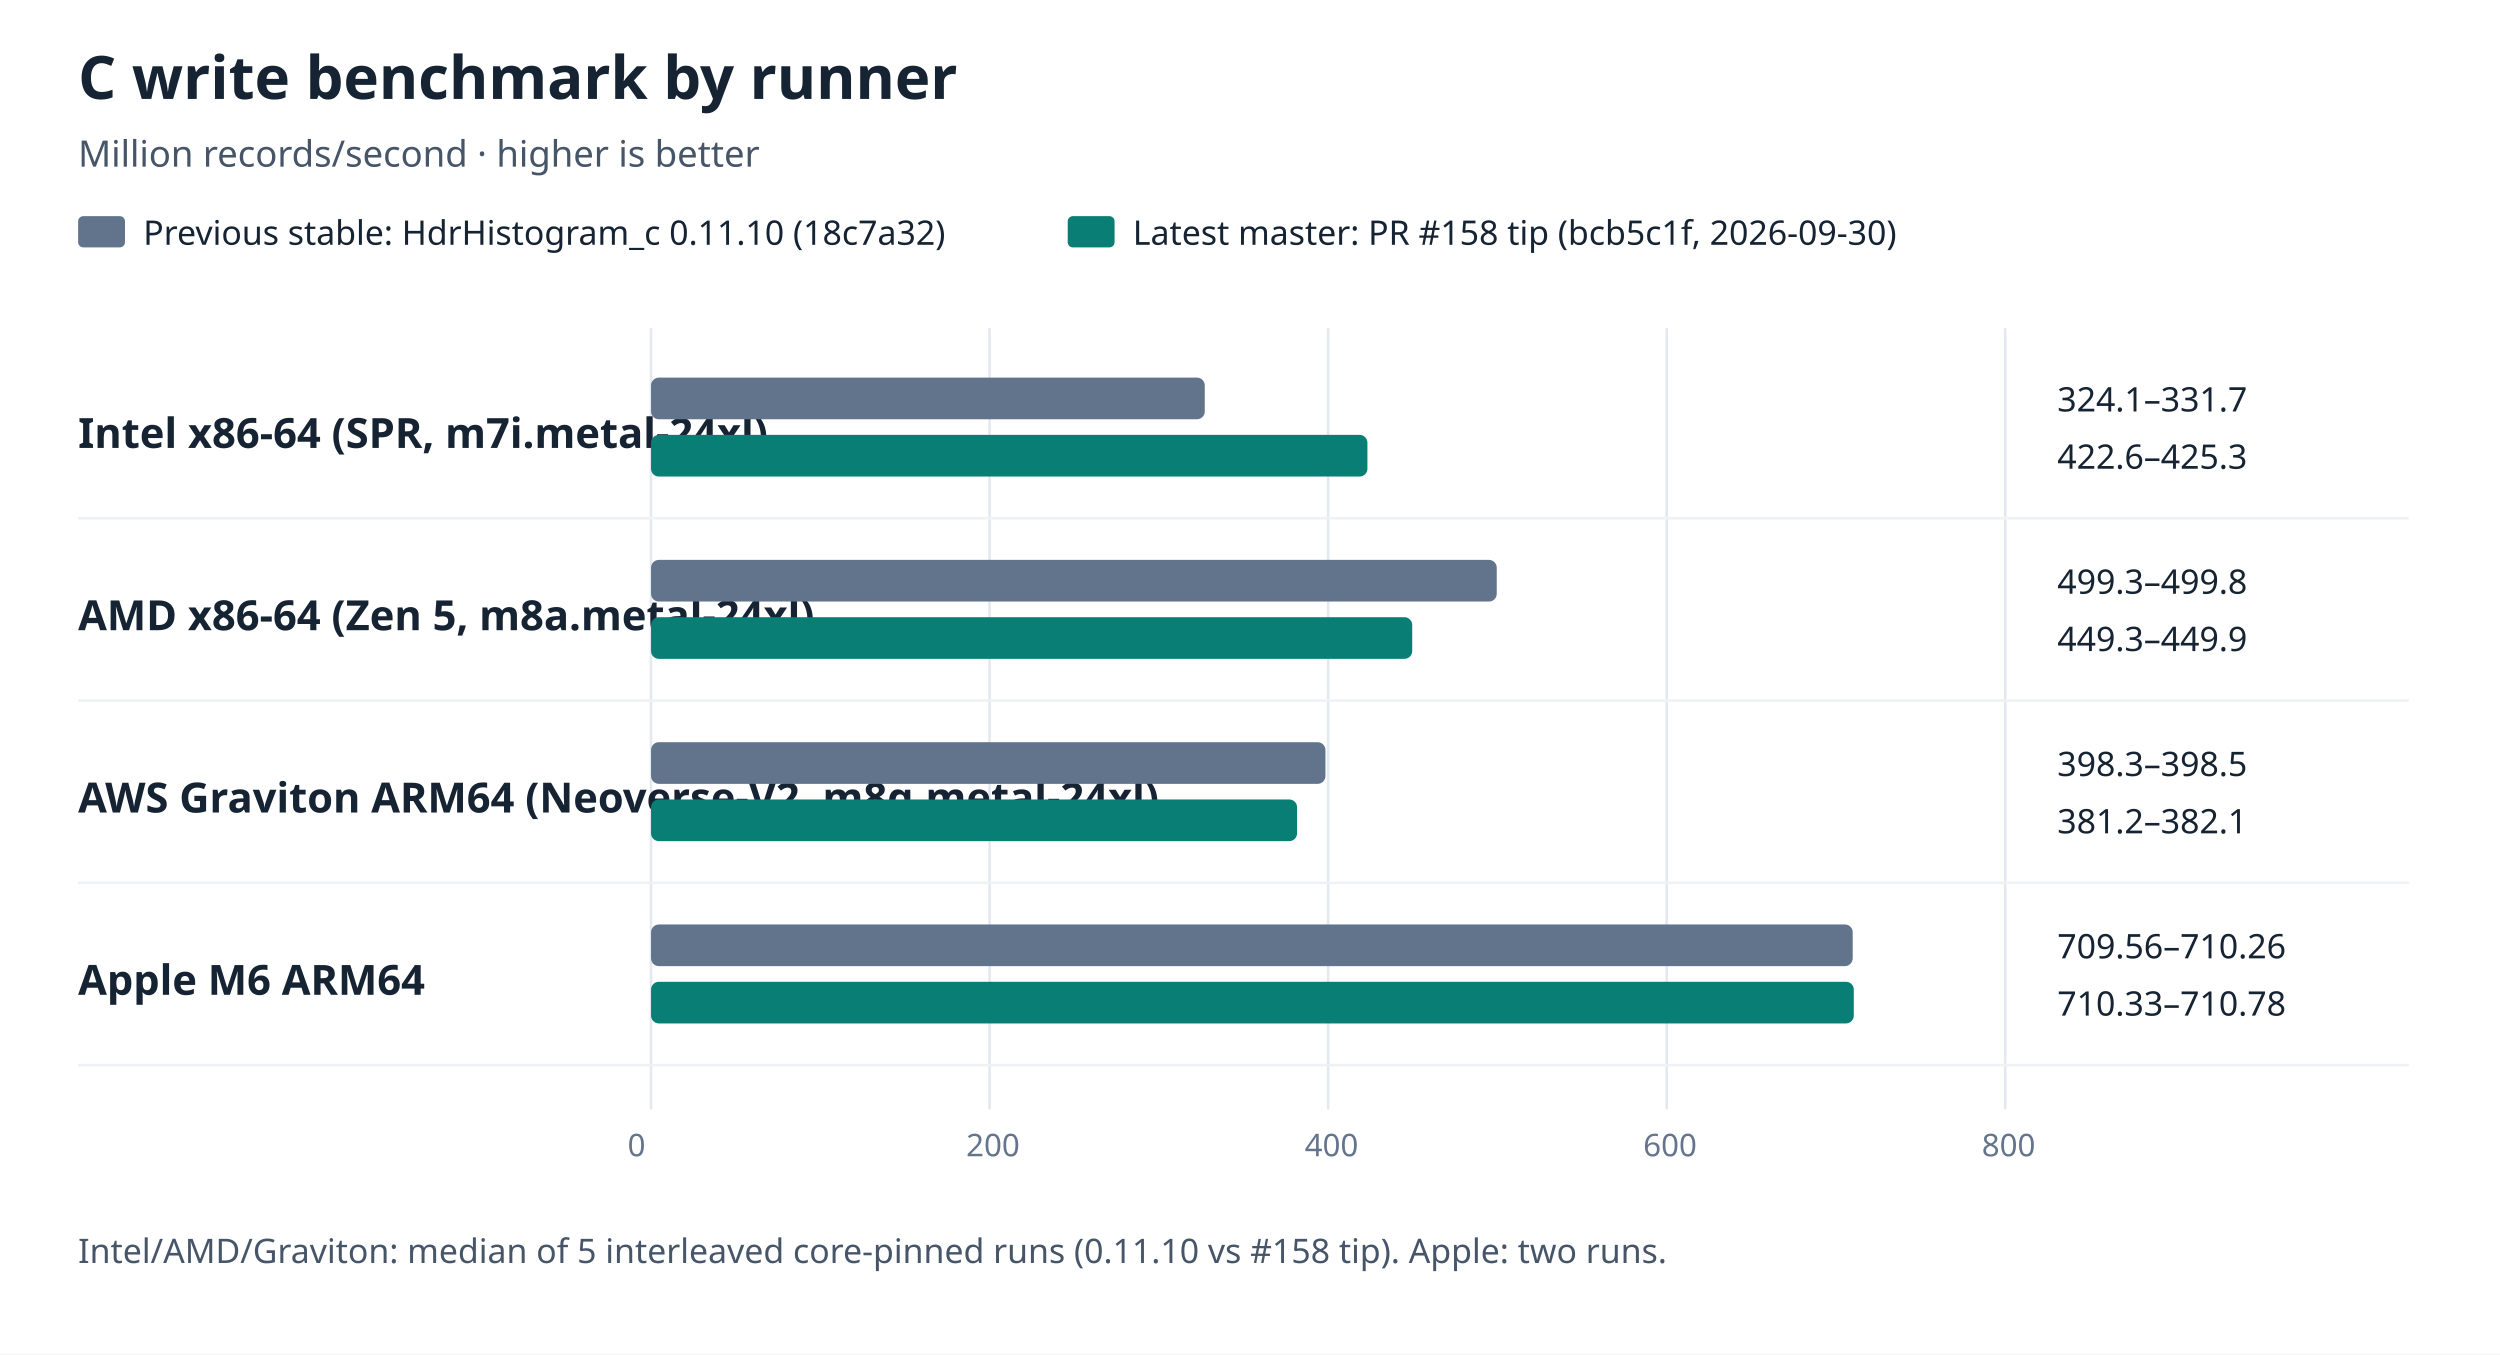
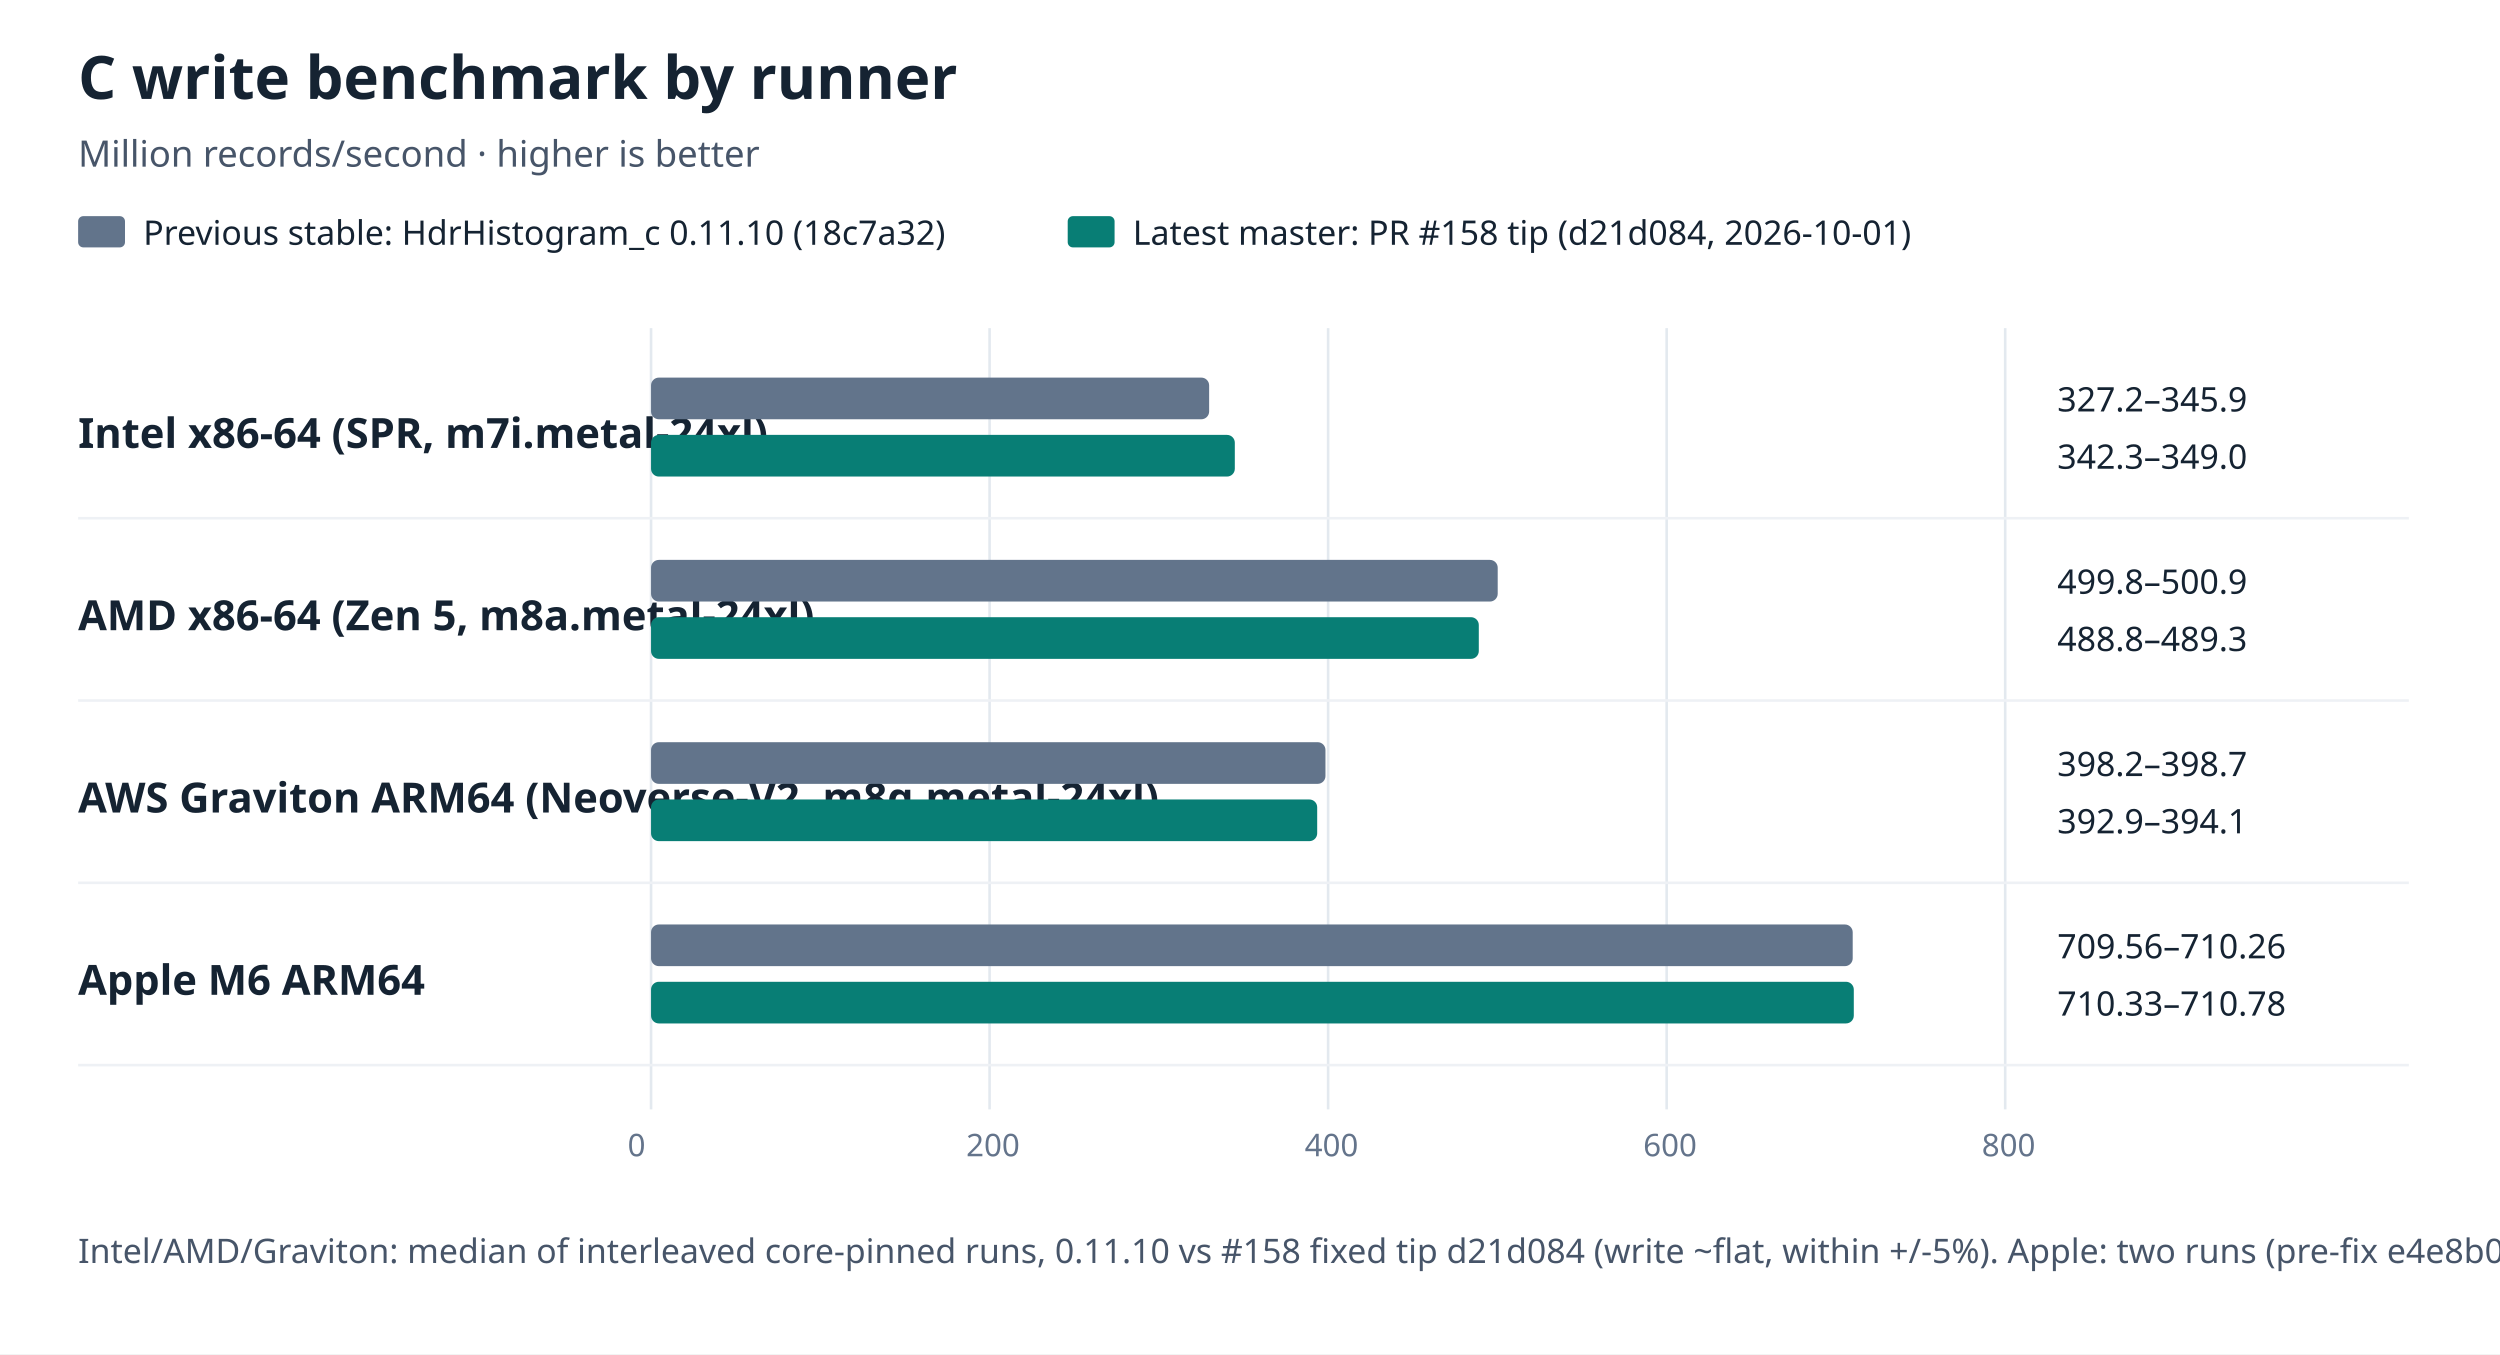
<svg xmlns="http://www.w3.org/2000/svg" width="960" height="520" viewBox="0 0 960 520" role="img" aria-label="C write benchmark by runner: previous stable version versus latest master by runner">
  <rect width="960" height="520" fill="#ffffff" />
  <text x="30" y="38" fill="#152332" font-size="23" font-weight="bold" font-family="system-ui, sans-serif">C write benchmark by runner</text>
  <text x="30" y="64" fill="#475569" font-size="14" font-weight="normal" font-family="system-ui, sans-serif">Million records/second · higher is better</text>
  <rect x="30" y="83" width="18" height="12" rx="2" fill="#62748b" />
  <text x="55" y="94" fill="#152332" font-size="13" font-weight="normal" font-family="system-ui, sans-serif">Previous stable: HdrHistogram_c 0.11.10 (18c7a32)</text>
  <rect x="410" y="83" width="18" height="12" rx="2" fill="#087e75" />
-   <text x="435" y="94" fill="#152332" font-size="13" font-weight="normal" font-family="system-ui, sans-serif">Latest master: PR #158 tip (bcb5c1f, 2026-09-30)</text>
+   <text x="435" y="94" fill="#152332" font-size="13" font-weight="normal" font-family="system-ui, sans-serif">Latest master: PR #158 tip (d21d084, 2026-10-01)</text>
  <line x1="250.0" y1="126" x2="250.0" y2="426" stroke="#e3e9ef" />
  <text x="241.0" y="444" fill="#64748b" font-size="12" font-weight="normal" font-family="system-ui, sans-serif">0</text>
  <line x1="380.0" y1="126" x2="380.0" y2="426" stroke="#e3e9ef" />
  <text x="371.0" y="444" fill="#64748b" font-size="12" font-weight="normal" font-family="system-ui, sans-serif">200</text>
  <line x1="510.0" y1="126" x2="510.0" y2="426" stroke="#e3e9ef" />
  <text x="501.0" y="444" fill="#64748b" font-size="12" font-weight="normal" font-family="system-ui, sans-serif">400</text>
  <line x1="640.0" y1="126" x2="640.0" y2="426" stroke="#e3e9ef" />
  <text x="631.0" y="444" fill="#64748b" font-size="12" font-weight="normal" font-family="system-ui, sans-serif">600</text>
  <line x1="770.0" y1="126" x2="770.0" y2="426" stroke="#e3e9ef" />
  <text x="761.0" y="444" fill="#64748b" font-size="12" font-weight="normal" font-family="system-ui, sans-serif">800</text>
  <text x="30" y="172" fill="#152332" font-size="16" font-weight="bold" font-family="system-ui, sans-serif">Intel x86-64 (SPR, m7i.metal-24xl)</text>
-   <rect x="250" y="145" width="212.63" height="16" rx="3" fill="#62748b" />
-   <text x="790" y="158" fill="#152332" font-size="13" font-weight="normal" font-family="system-ui, sans-serif">324.1–331.7</text>
-   <rect x="250" y="167" width="275.09" height="16" rx="3" fill="#087e75" />
-   <text x="790" y="180" fill="#152332" font-size="13" font-weight="normal" font-family="system-ui, sans-serif">422.6–425.3</text>
+   <rect x="250" y="145" width="214.31" height="16" rx="3" fill="#62748b" />
+   <text x="790" y="158" fill="#152332" font-size="13" font-weight="normal" font-family="system-ui, sans-serif">327.2–345.9</text>
+   <rect x="250" y="167" width="224.17" height="16" rx="3" fill="#087e75" />
+   <text x="790" y="180" fill="#152332" font-size="13" font-weight="normal" font-family="system-ui, sans-serif">342.3–349.0</text>
  <line x1="30" y1="199" x2="925" y2="199" stroke="#eef1f5" />
  <text x="30" y="242" fill="#152332" font-size="16" font-weight="bold" font-family="system-ui, sans-serif">AMD x86-64 (Zen 5, m8a.metal-24xl)</text>
-   <rect x="250" y="215" width="324.75" height="16" rx="3" fill="#62748b" />
-   <text x="790" y="228" fill="#152332" font-size="13" font-weight="normal" font-family="system-ui, sans-serif">499.3–499.8</text>
-   <rect x="250" y="237" width="292.29" height="16" rx="3" fill="#087e75" />
-   <text x="790" y="250" fill="#152332" font-size="13" font-weight="normal" font-family="system-ui, sans-serif">449.3–449.9</text>
+   <rect x="250" y="215" width="325.12" height="16" rx="3" fill="#62748b" />
+   <text x="790" y="228" fill="#152332" font-size="13" font-weight="normal" font-family="system-ui, sans-serif">499.8–500.9</text>
+   <rect x="250" y="237" width="317.86" height="16" rx="3" fill="#087e75" />
+   <text x="790" y="250" fill="#152332" font-size="13" font-weight="normal" font-family="system-ui, sans-serif">488.8–489.3</text>
  <line x1="30" y1="269" x2="925" y2="269" stroke="#eef1f5" />
  <text x="30" y="312" fill="#152332" font-size="16" font-weight="bold" font-family="system-ui, sans-serif">AWS Graviton ARM64 (Neoverse-V2, m8g.metal-24xl)</text>
-   <rect x="250" y="285" width="258.97" height="16" rx="3" fill="#62748b" />
-   <text x="790" y="298" fill="#152332" font-size="13" font-weight="normal" font-family="system-ui, sans-serif">398.3–398.5</text>
-   <rect x="250" y="307" width="248.08" height="16" rx="3" fill="#087e75" />
-   <text x="790" y="320" fill="#152332" font-size="13" font-weight="normal" font-family="system-ui, sans-serif">381.2–382.1</text>
+   <rect x="250" y="285" width="258.98" height="16" rx="3" fill="#62748b" />
+   <text x="790" y="298" fill="#152332" font-size="13" font-weight="normal" font-family="system-ui, sans-serif">398.2–398.7</text>
+   <rect x="250" y="307" width="255.80" height="16" rx="3" fill="#087e75" />
+   <text x="790" y="320" fill="#152332" font-size="13" font-weight="normal" font-family="system-ui, sans-serif">392.9–394.1</text>
  <line x1="30" y1="339" x2="925" y2="339" stroke="#eef1f5" />
  <text x="30" y="382" fill="#152332" font-size="16" font-weight="bold" font-family="system-ui, sans-serif">Apple M6 ARM64</text>
  <rect x="250" y="355" width="461.44" height="16" rx="3" fill="#62748b" />
  <text x="790" y="368" fill="#152332" font-size="13" font-weight="normal" font-family="system-ui, sans-serif">709.56–710.26</text>
  <rect x="250" y="377" width="461.86" height="16" rx="3" fill="#087e75" />
  <text x="790" y="390" fill="#152332" font-size="13" font-weight="normal" font-family="system-ui, sans-serif">710.33–710.78</text>
  <line x1="30" y1="409" x2="925" y2="409" stroke="#eef1f5" />
-   <text x="30" y="485" fill="#475569" font-size="13" font-weight="normal" font-family="system-ui, sans-serif">Intel/AMD/Graviton: median of 5 interleaved core-pinned runs (0.11.10 vs #158 tip). Apple: two runs.</text>
+   <text x="30" y="485" fill="#475569" font-size="13" font-weight="normal" font-family="system-ui, sans-serif">Intel/AMD/Graviton: median of interleaved core-pinned runs, 0.11.10 vs #158 fixed tip d21d084 (write ~flat, within +/-5%). Apple: two runs (pre-fix e4e8b0a).</text>
</svg>
